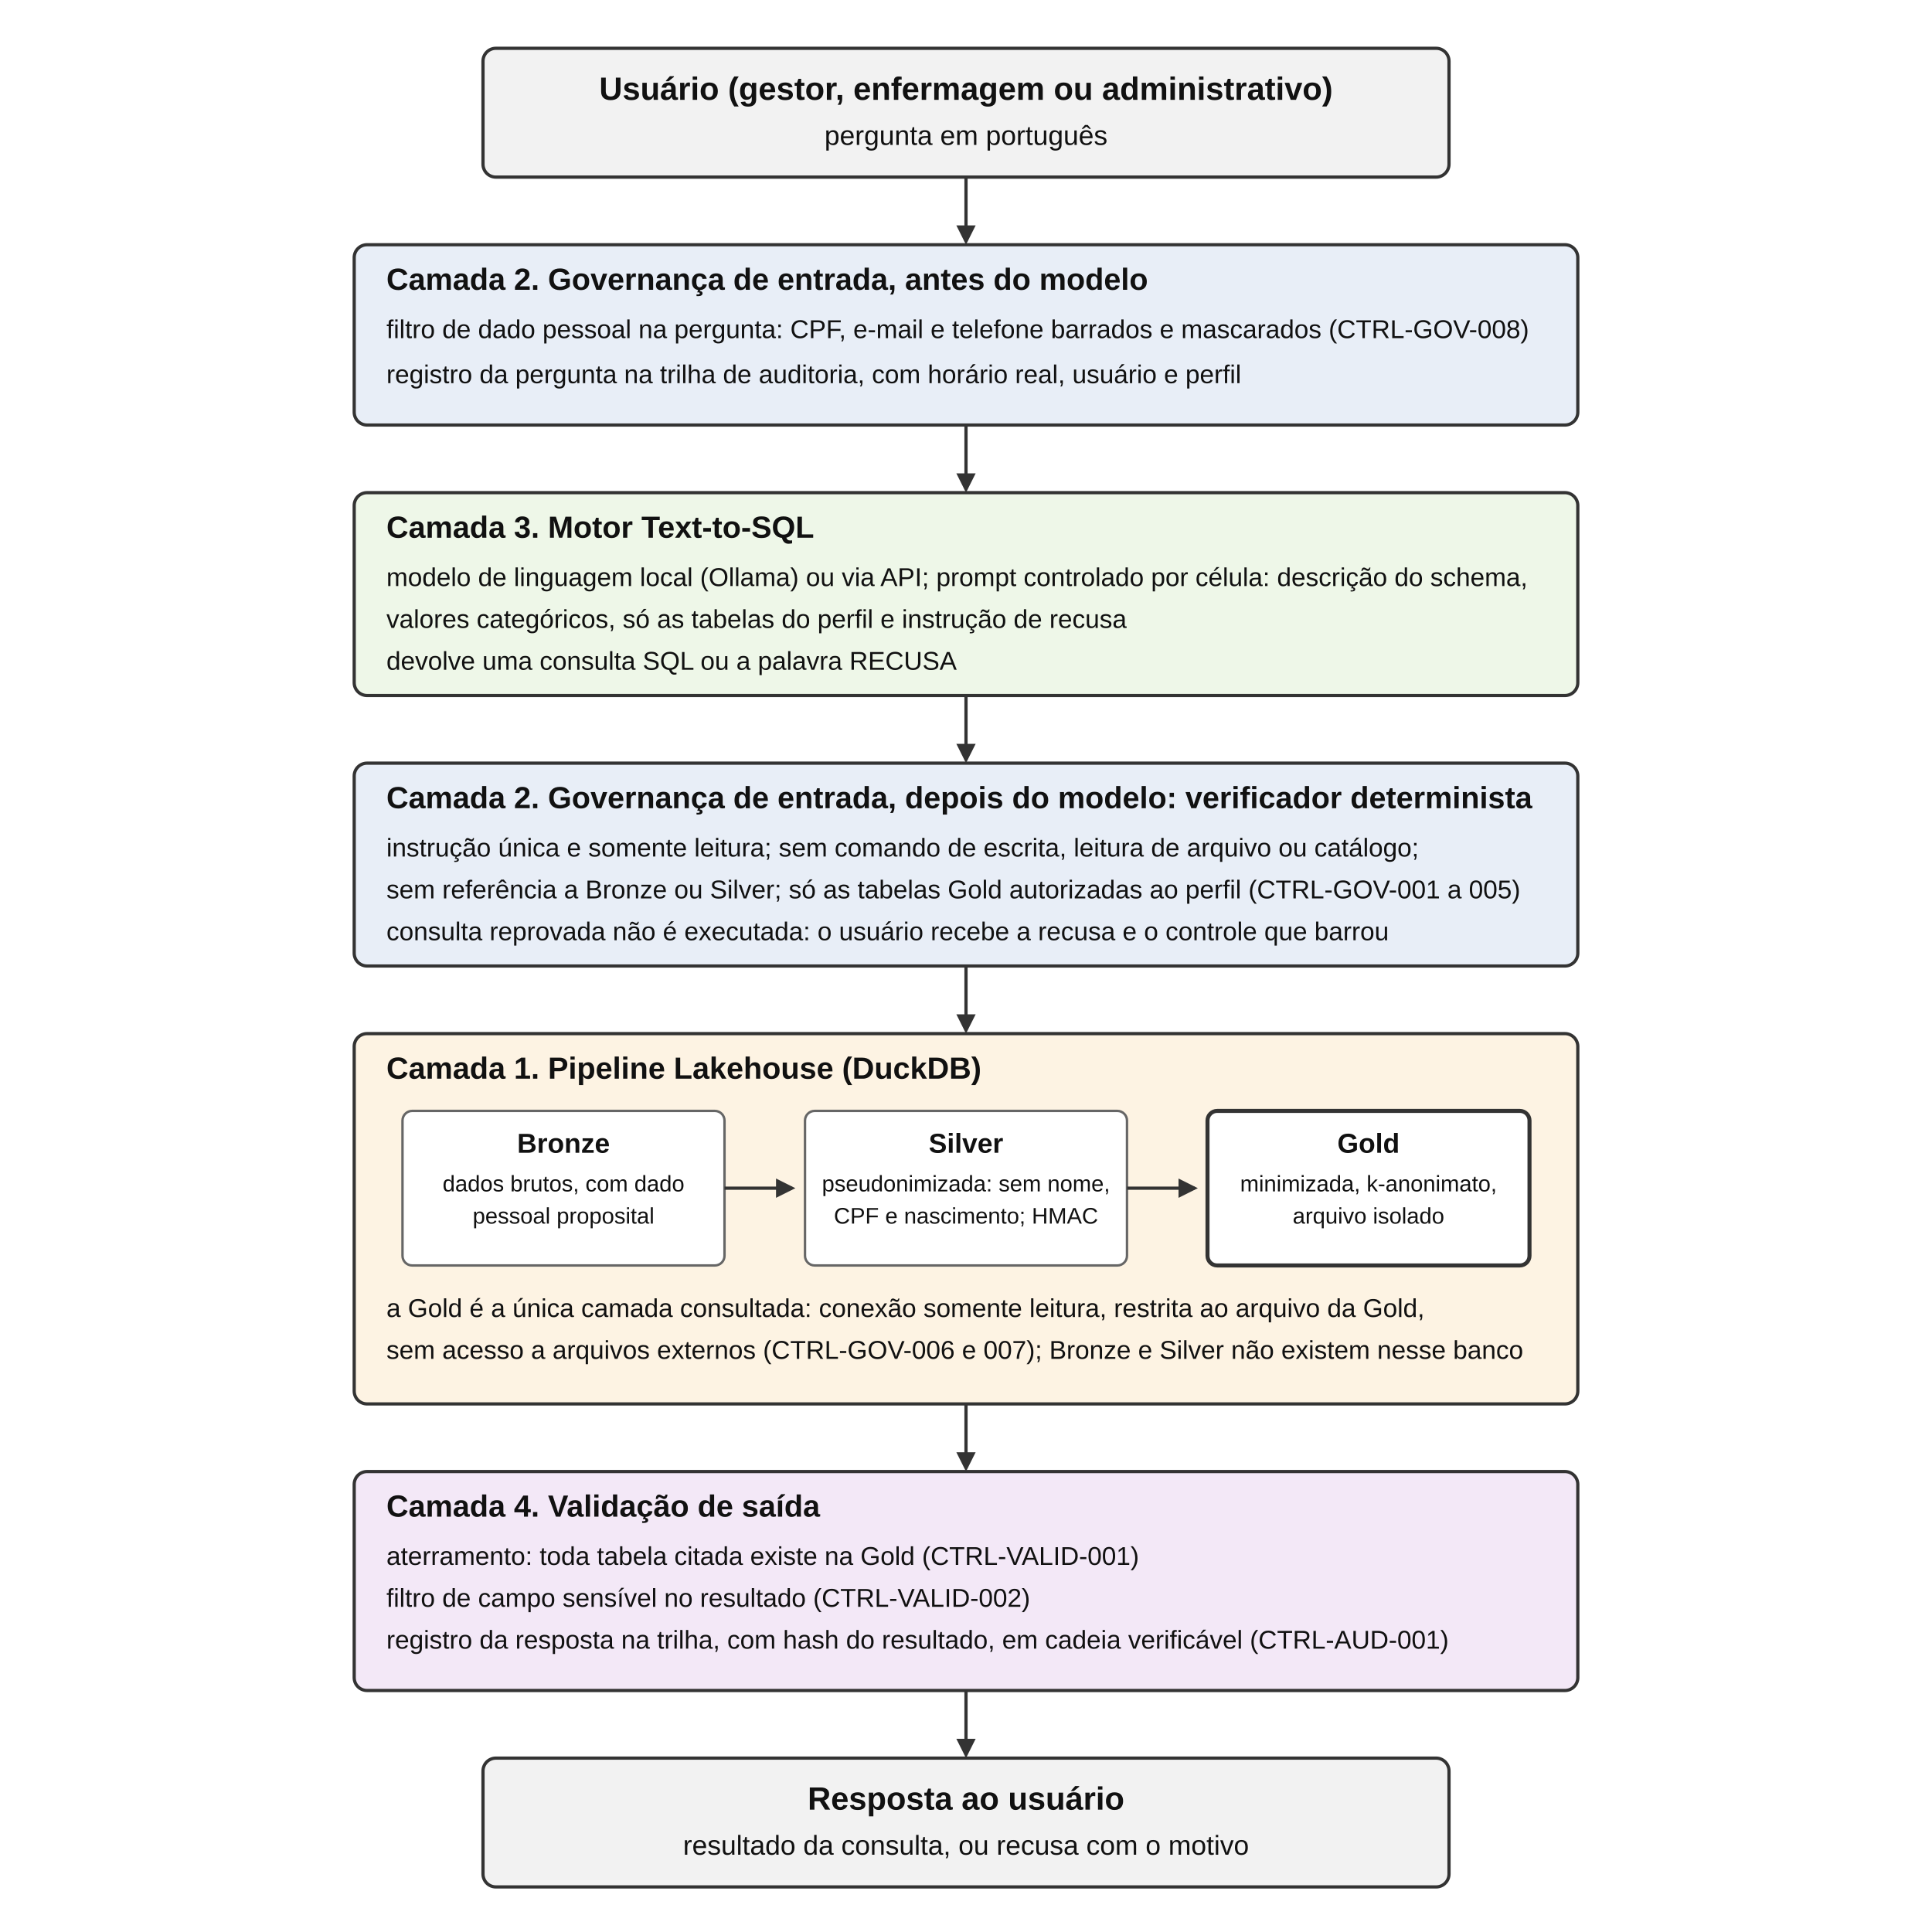
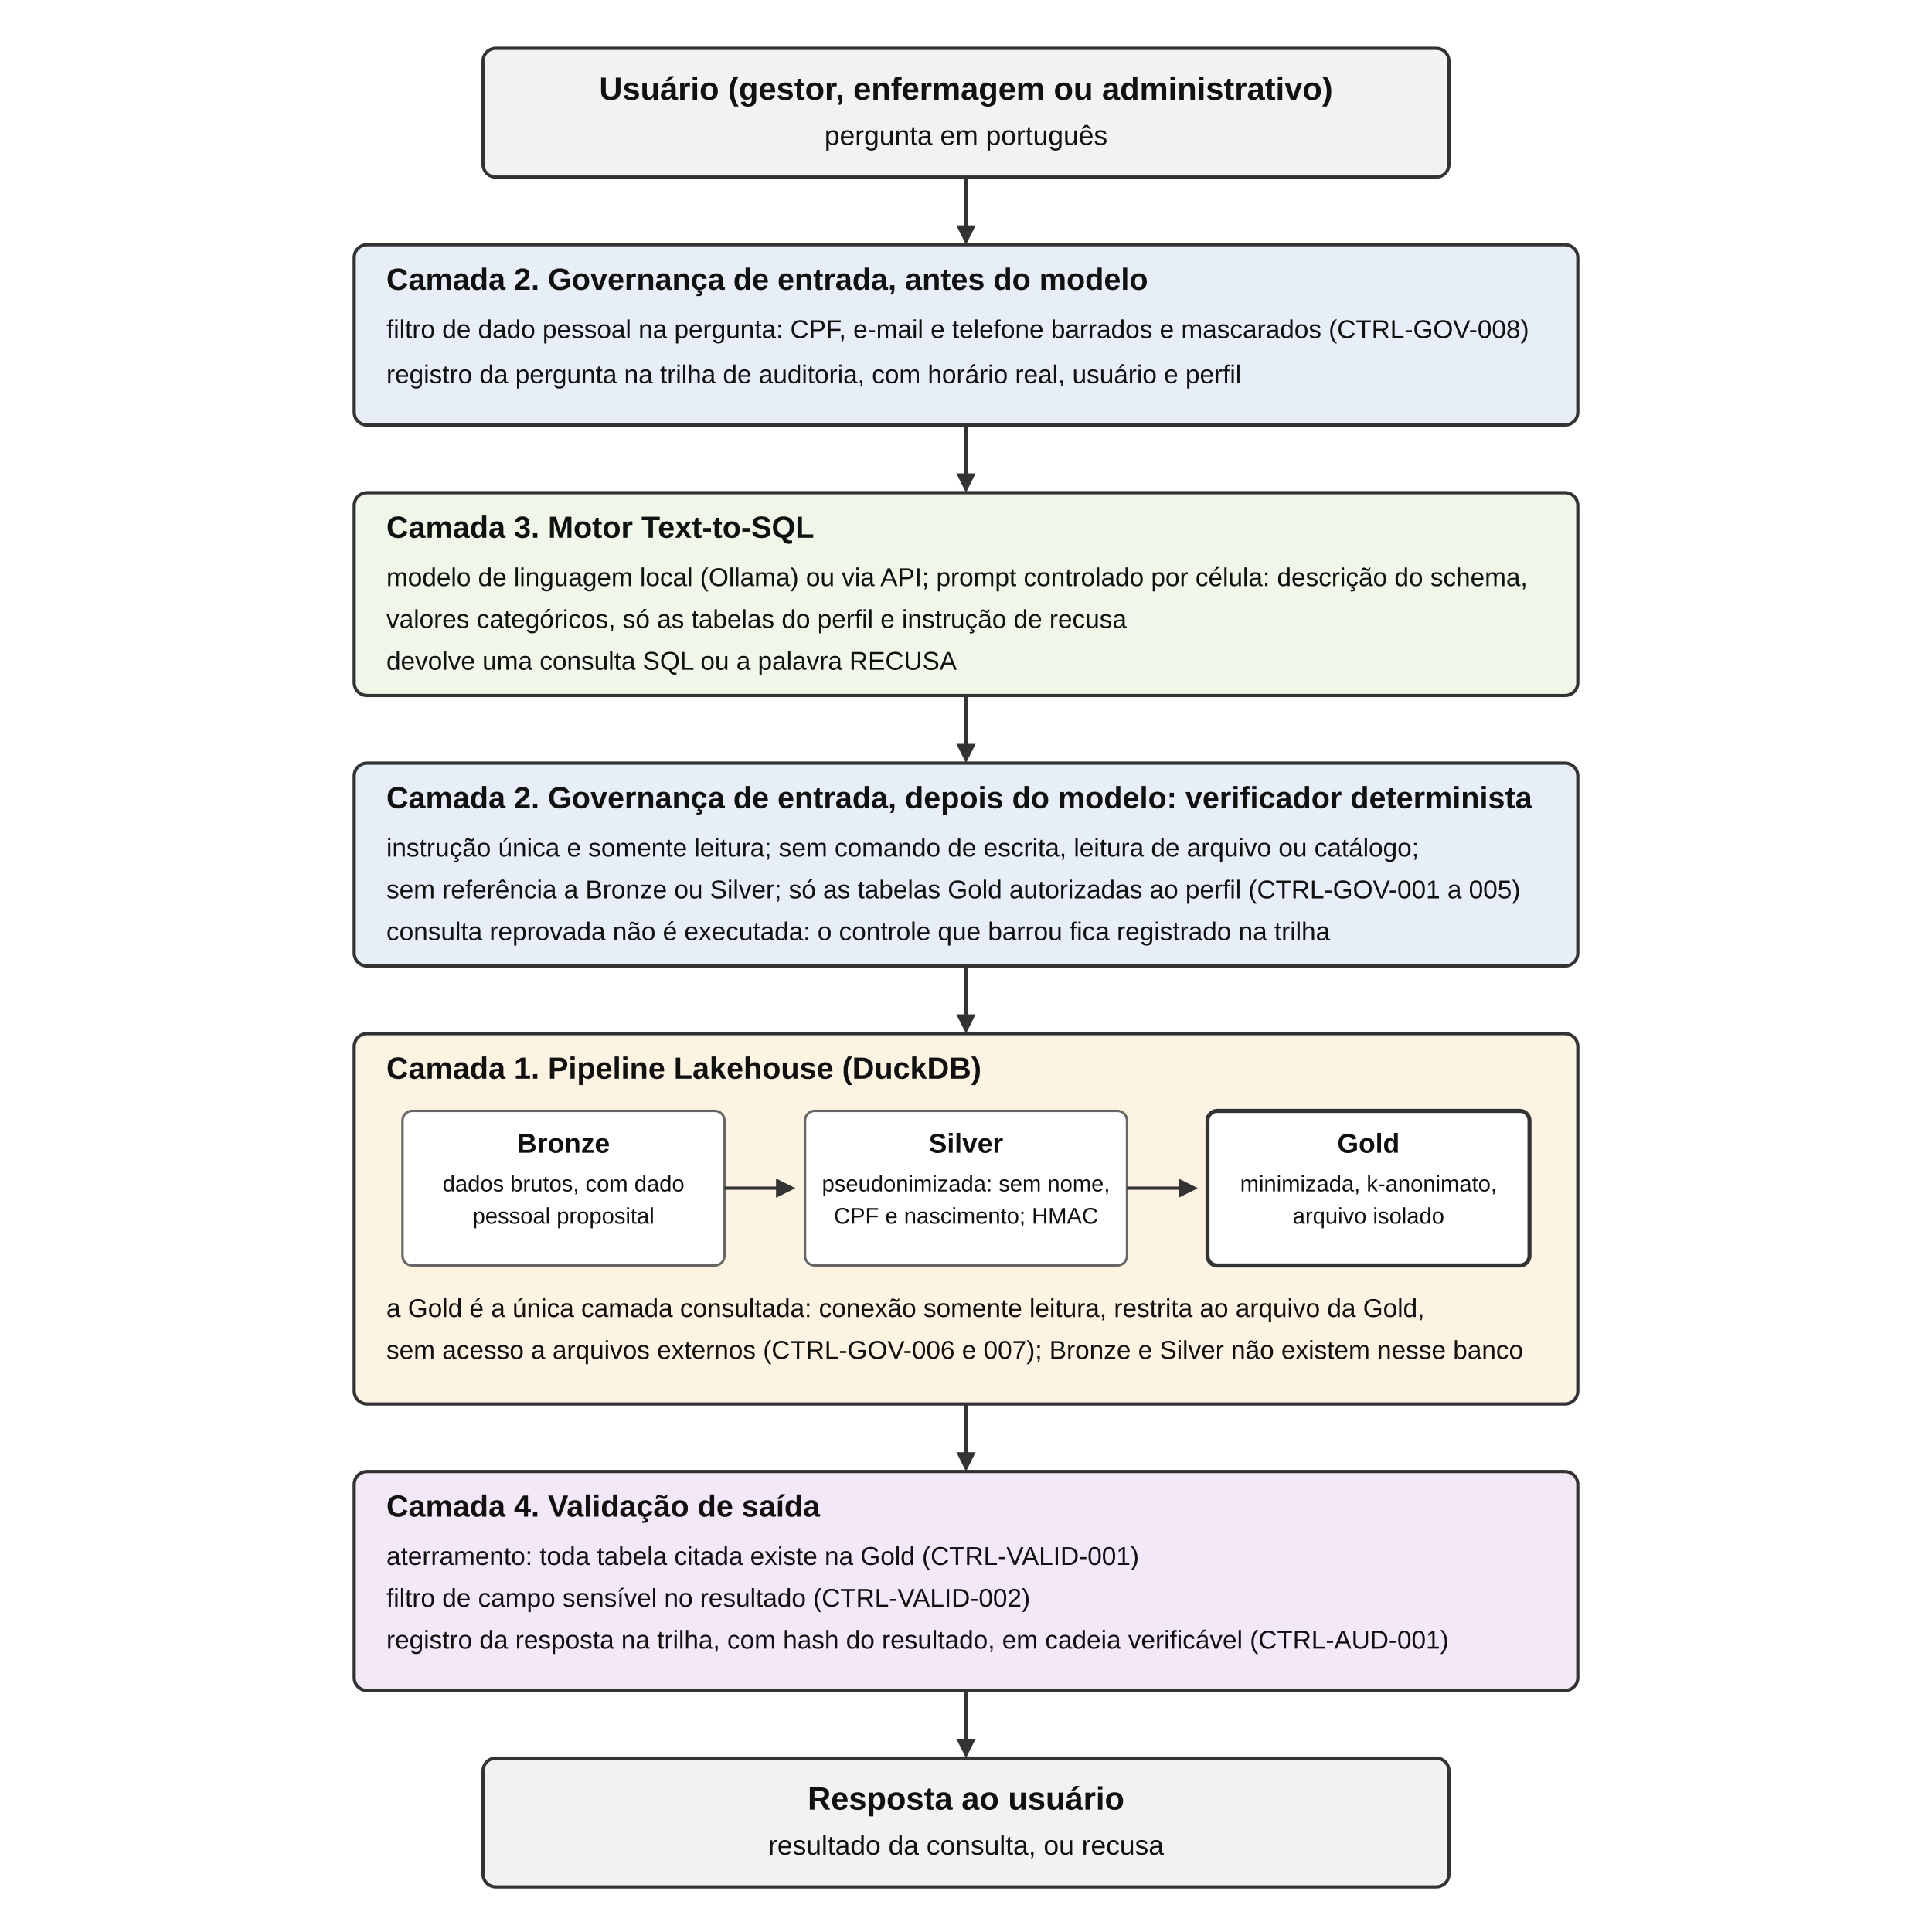
<svg xmlns="http://www.w3.org/2000/svg" width="1200" height="1200" viewBox="0 0 1200 1200" font-family="Arial, Helvetica, sans-serif">
  <rect width="1200" height="1200" fill="#ffffff" />
  <defs>
    <marker id="seta" markerWidth="12" markerHeight="12" refX="10" refY="6" orient="auto" markerUnits="userSpaceOnUse">
      <path d="M0,0 L12,6 L0,12 z" fill="#333333" />
    </marker>
  </defs>
  <g transform="translate(100,0)">
    <rect x="200" y="30" width="600" height="80" rx="8" fill="#f2f2f2" stroke="#333333" stroke-width="2" />
    <text x="500" y="62" text-anchor="middle" font-size="20" font-weight="bold" fill="#111111">Usuário (gestor, enfermagem ou administrativo)</text>
    <text x="500" y="90" text-anchor="middle" font-size="17" fill="#111111">pergunta em português</text>
    <line x1="500" y1="110" x2="500" y2="150" stroke="#333333" stroke-width="2" marker-end="url(#seta)" />
    <rect x="120" y="152" width="760" height="112" rx="8" fill="#e8eef7" stroke="#333333" stroke-width="2" />
    <text x="140" y="180" font-size="19" font-weight="bold" fill="#111111">Camada 2. Governança de entrada, antes do modelo</text>
    <text x="140" y="210" font-size="16" fill="#111111">filtro de dado pessoal na pergunta: CPF, e-mail e telefone barrados e mascarados (CTRL-GOV-008)</text>
    <text x="140" y="238" font-size="16" fill="#111111">registro da pergunta na trilha de auditoria, com horário real, usuário e perfil</text>
    <line x1="500" y1="264" x2="500" y2="304" stroke="#333333" stroke-width="2" marker-end="url(#seta)" />
    <rect x="120" y="306" width="760" height="126" rx="8" fill="#eef7e8" stroke="#333333" stroke-width="2" />
    <text x="140" y="334" font-size="19" font-weight="bold" fill="#111111">Camada 3. Motor Text-to-SQL</text>
    <text x="140" y="364" font-size="16" fill="#111111">modelo de linguagem local (Ollama) ou via API; prompt controlado por célula: descrição do schema,</text>
    <text x="140" y="390" font-size="16" fill="#111111">valores categóricos, só as tabelas do perfil e instrução de recusa</text>
    <text x="140" y="416" font-size="16" fill="#111111">devolve uma consulta SQL ou a palavra RECUSA</text>
    <line x1="500" y1="432" x2="500" y2="472" stroke="#333333" stroke-width="2" marker-end="url(#seta)" />
    <rect x="120" y="474" width="760" height="126" rx="8" fill="#e8eef7" stroke="#333333" stroke-width="2" />
    <text x="140" y="502" font-size="19" font-weight="bold" fill="#111111">Camada 2. Governança de entrada, depois do modelo: verificador determinista</text>
    <text x="140" y="532" font-size="16" fill="#111111">instrução única e somente leitura; sem comando de escrita, leitura de arquivo ou catálogo;</text>
    <text x="140" y="558" font-size="16" fill="#111111">sem referência a Bronze ou Silver; só as tabelas Gold autorizadas ao perfil (CTRL-GOV-001 a 005)</text>
-     <text x="140" y="584" font-size="16" fill="#111111">consulta reprovada não é executada: o usuário recebe a recusa e o controle que barrou</text>
+     <text x="140" y="584" font-size="16" fill="#111111">consulta reprovada não é executada: o controle que barrou fica registrado na trilha</text>
    <line x1="500" y1="600" x2="500" y2="640" stroke="#333333" stroke-width="2" marker-end="url(#seta)" />
    <rect x="120" y="642" width="760" height="230" rx="8" fill="#fdf3e3" stroke="#333333" stroke-width="2" />
    <text x="140" y="670" font-size="19" font-weight="bold" fill="#111111">Camada 1. Pipeline Lakehouse (DuckDB)</text>
    <rect x="150" y="690" width="200" height="96" rx="6" fill="#ffffff" stroke="#666666" stroke-width="1.5" />
    <text x="250" y="716" text-anchor="middle" font-size="17" font-weight="bold" fill="#111111">Bronze</text>
    <text x="250" y="740" text-anchor="middle" font-size="14" fill="#111111">dados brutos, com dado</text>
    <text x="250" y="760" text-anchor="middle" font-size="14" fill="#111111">pessoal proposital</text>
    <line x1="350" y1="738" x2="392" y2="738" stroke="#333333" stroke-width="2" marker-end="url(#seta)" />
    <rect x="400" y="690" width="200" height="96" rx="6" fill="#ffffff" stroke="#666666" stroke-width="1.5" />
    <text x="500" y="716" text-anchor="middle" font-size="17" font-weight="bold" fill="#111111">Silver</text>
    <text x="500" y="740" text-anchor="middle" font-size="14" fill="#111111">pseudonimizada: sem nome,</text>
    <text x="500" y="760" text-anchor="middle" font-size="14" fill="#111111">CPF e nascimento; HMAC</text>
    <line x1="600" y1="738" x2="642" y2="738" stroke="#333333" stroke-width="2" marker-end="url(#seta)" />
    <rect x="650" y="690" width="200" height="96" rx="6" fill="#ffffff" stroke="#333333" stroke-width="2.5" />
    <text x="750" y="716" text-anchor="middle" font-size="17" font-weight="bold" fill="#111111">Gold</text>
    <text x="750" y="740" text-anchor="middle" font-size="14" fill="#111111">minimizada, k-anonimato,</text>
    <text x="750" y="760" text-anchor="middle" font-size="14" fill="#111111">arquivo isolado</text>
    <text x="140" y="818" font-size="16" fill="#111111">a Gold é a única camada consultada: conexão somente leitura, restrita ao arquivo da Gold,</text>
    <text x="140" y="844" font-size="16" fill="#111111">sem acesso a arquivos externos (CTRL-GOV-006 e 007); Bronze e Silver não existem nesse banco</text>
    <line x1="500" y1="872" x2="500" y2="912" stroke="#333333" stroke-width="2" marker-end="url(#seta)" />
    <rect x="120" y="914" width="760" height="136" rx="8" fill="#f3e8f7" stroke="#333333" stroke-width="2" />
    <text x="140" y="942" font-size="19" font-weight="bold" fill="#111111">Camada 4. Validação de saída</text>
    <text x="140" y="972" font-size="16" fill="#111111">aterramento: toda tabela citada existe na Gold (CTRL-VALID-001)</text>
    <text x="140" y="998" font-size="16" fill="#111111">filtro de campo sensível no resultado (CTRL-VALID-002)</text>
    <text x="140" y="1024" font-size="16" fill="#111111">registro da resposta na trilha, com hash do resultado, em cadeia verificável (CTRL-AUD-001)</text>
    <line x1="500" y1="1050" x2="500" y2="1090" stroke="#333333" stroke-width="2" marker-end="url(#seta)" />
    <rect x="200" y="1092" width="600" height="80" rx="8" fill="#f2f2f2" stroke="#333333" stroke-width="2" />
    <text x="500" y="1124" text-anchor="middle" font-size="20" font-weight="bold" fill="#111111">Resposta ao usuário</text>
-     <text x="500" y="1152" text-anchor="middle" font-size="17" fill="#111111">resultado da consulta, ou recusa com o motivo</text>
+     <text x="500" y="1152" text-anchor="middle" font-size="17" fill="#111111">resultado da consulta, ou recusa</text>
  </g>
</svg>
